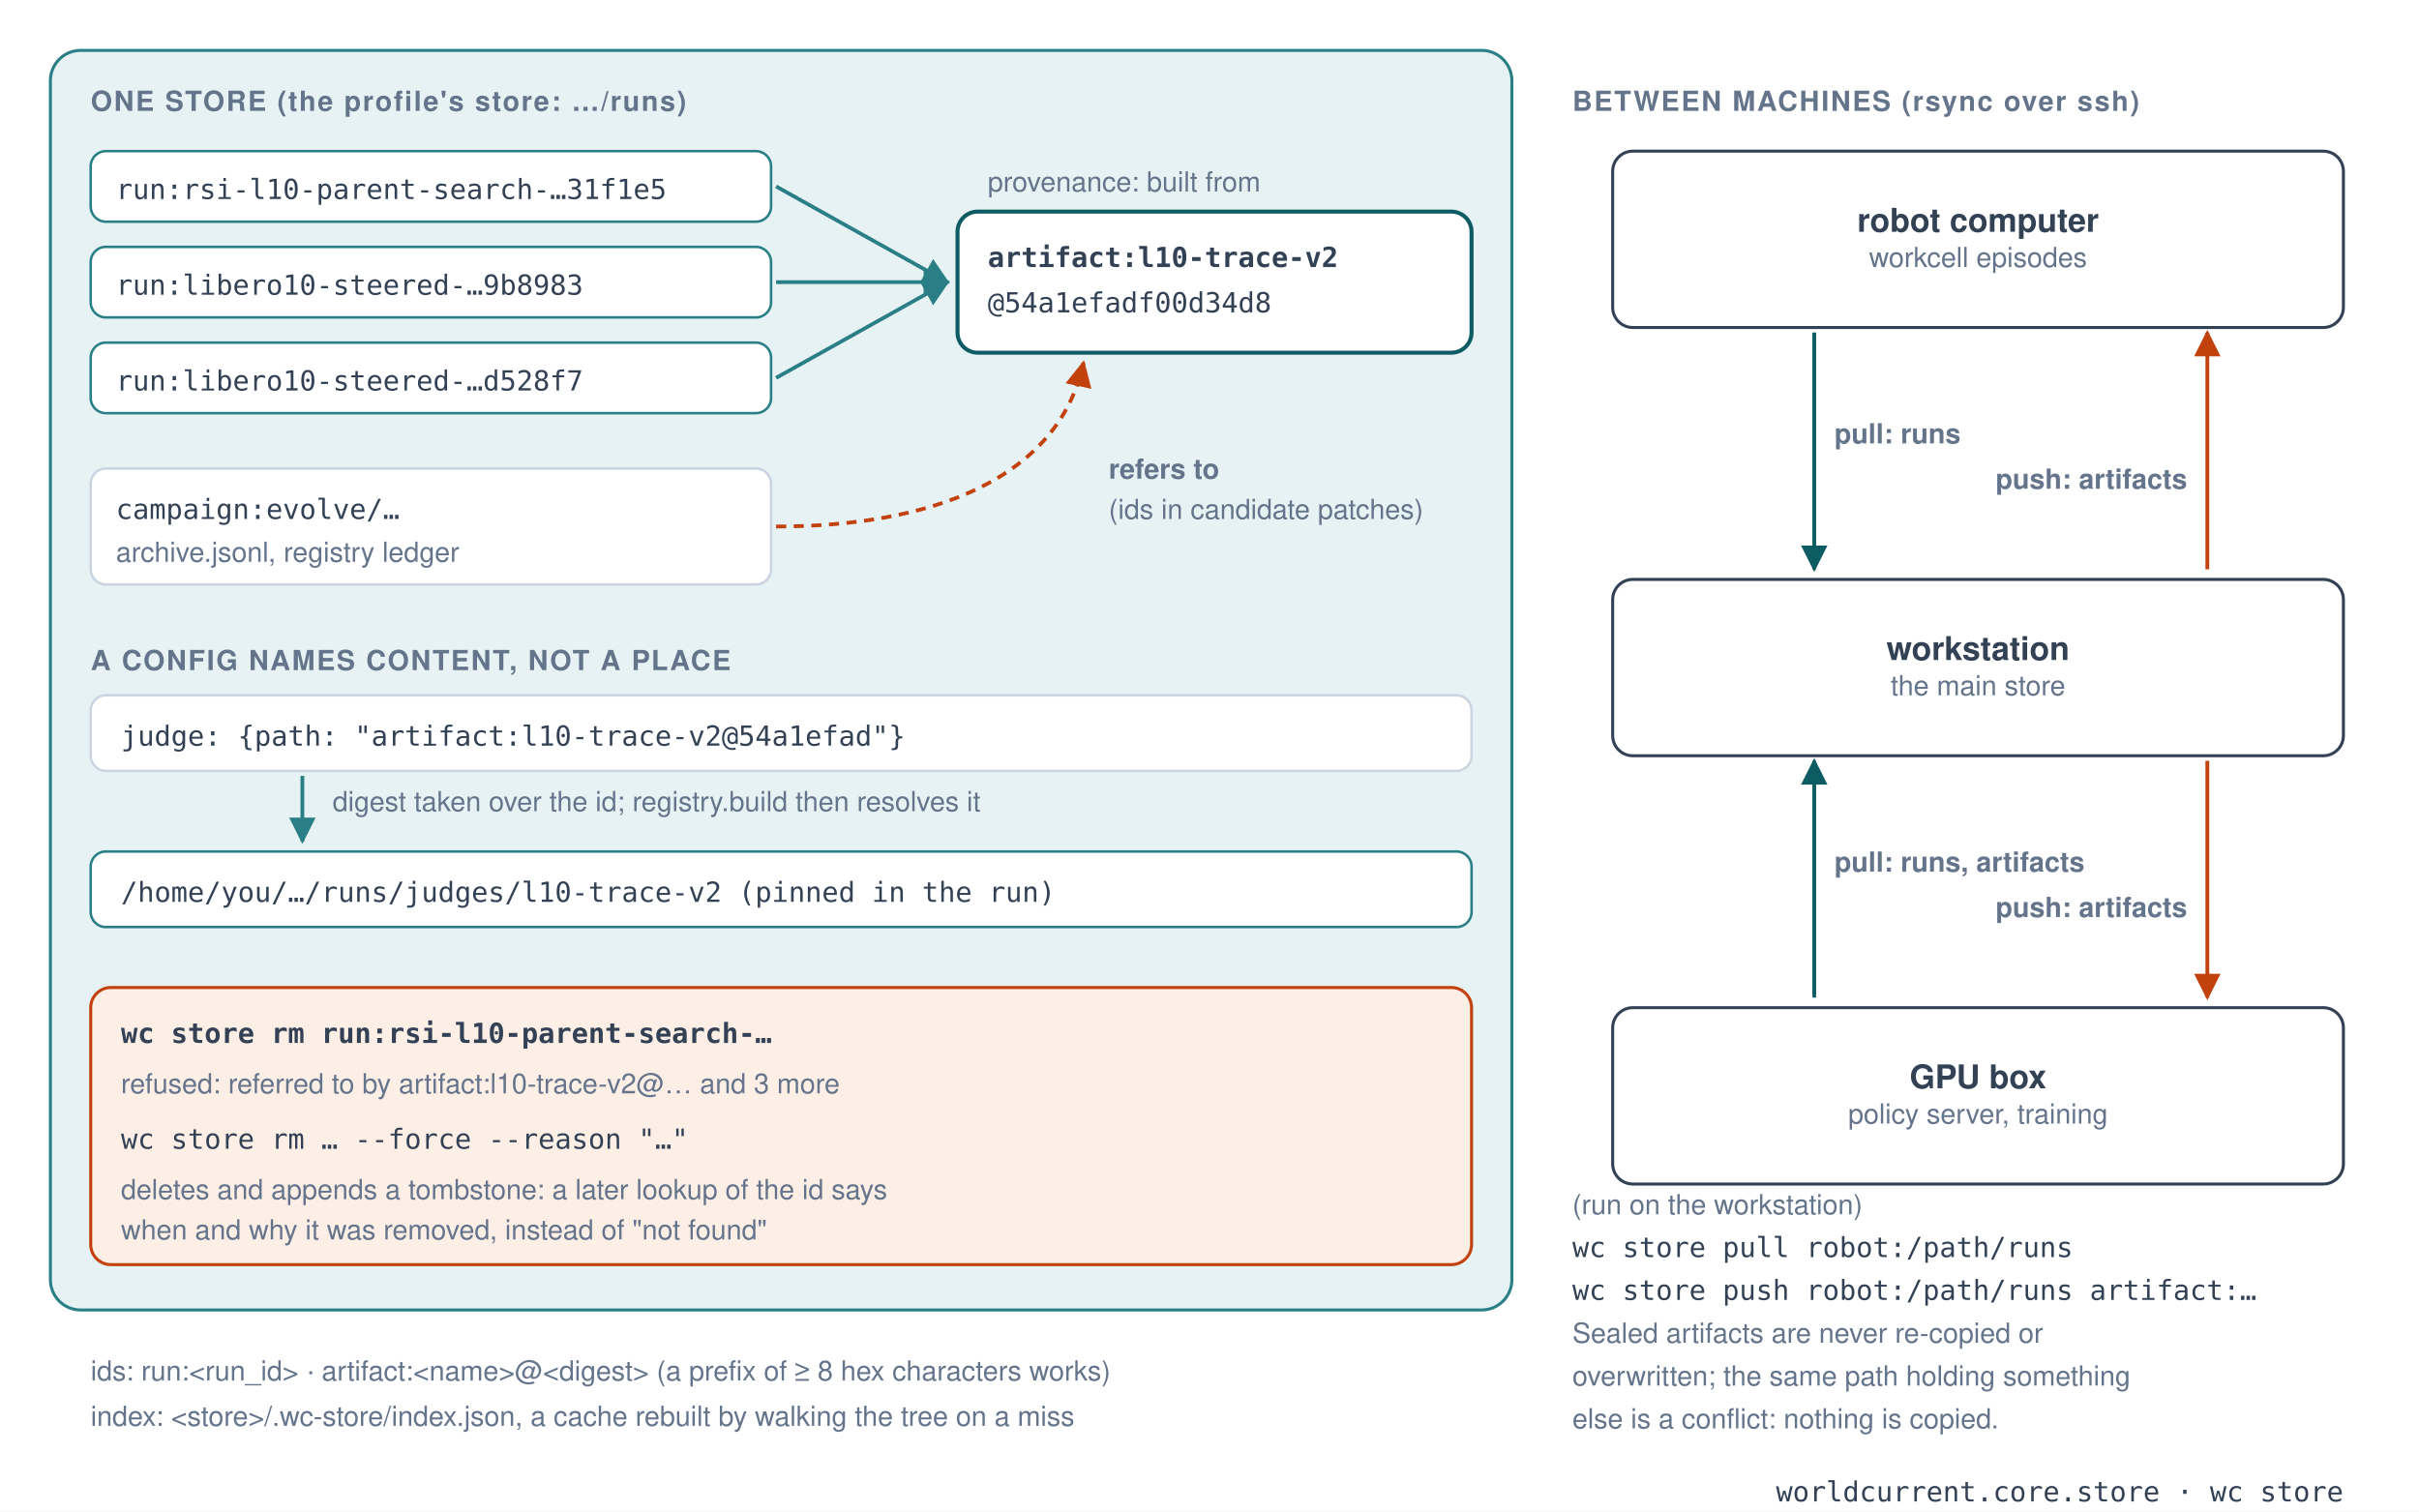
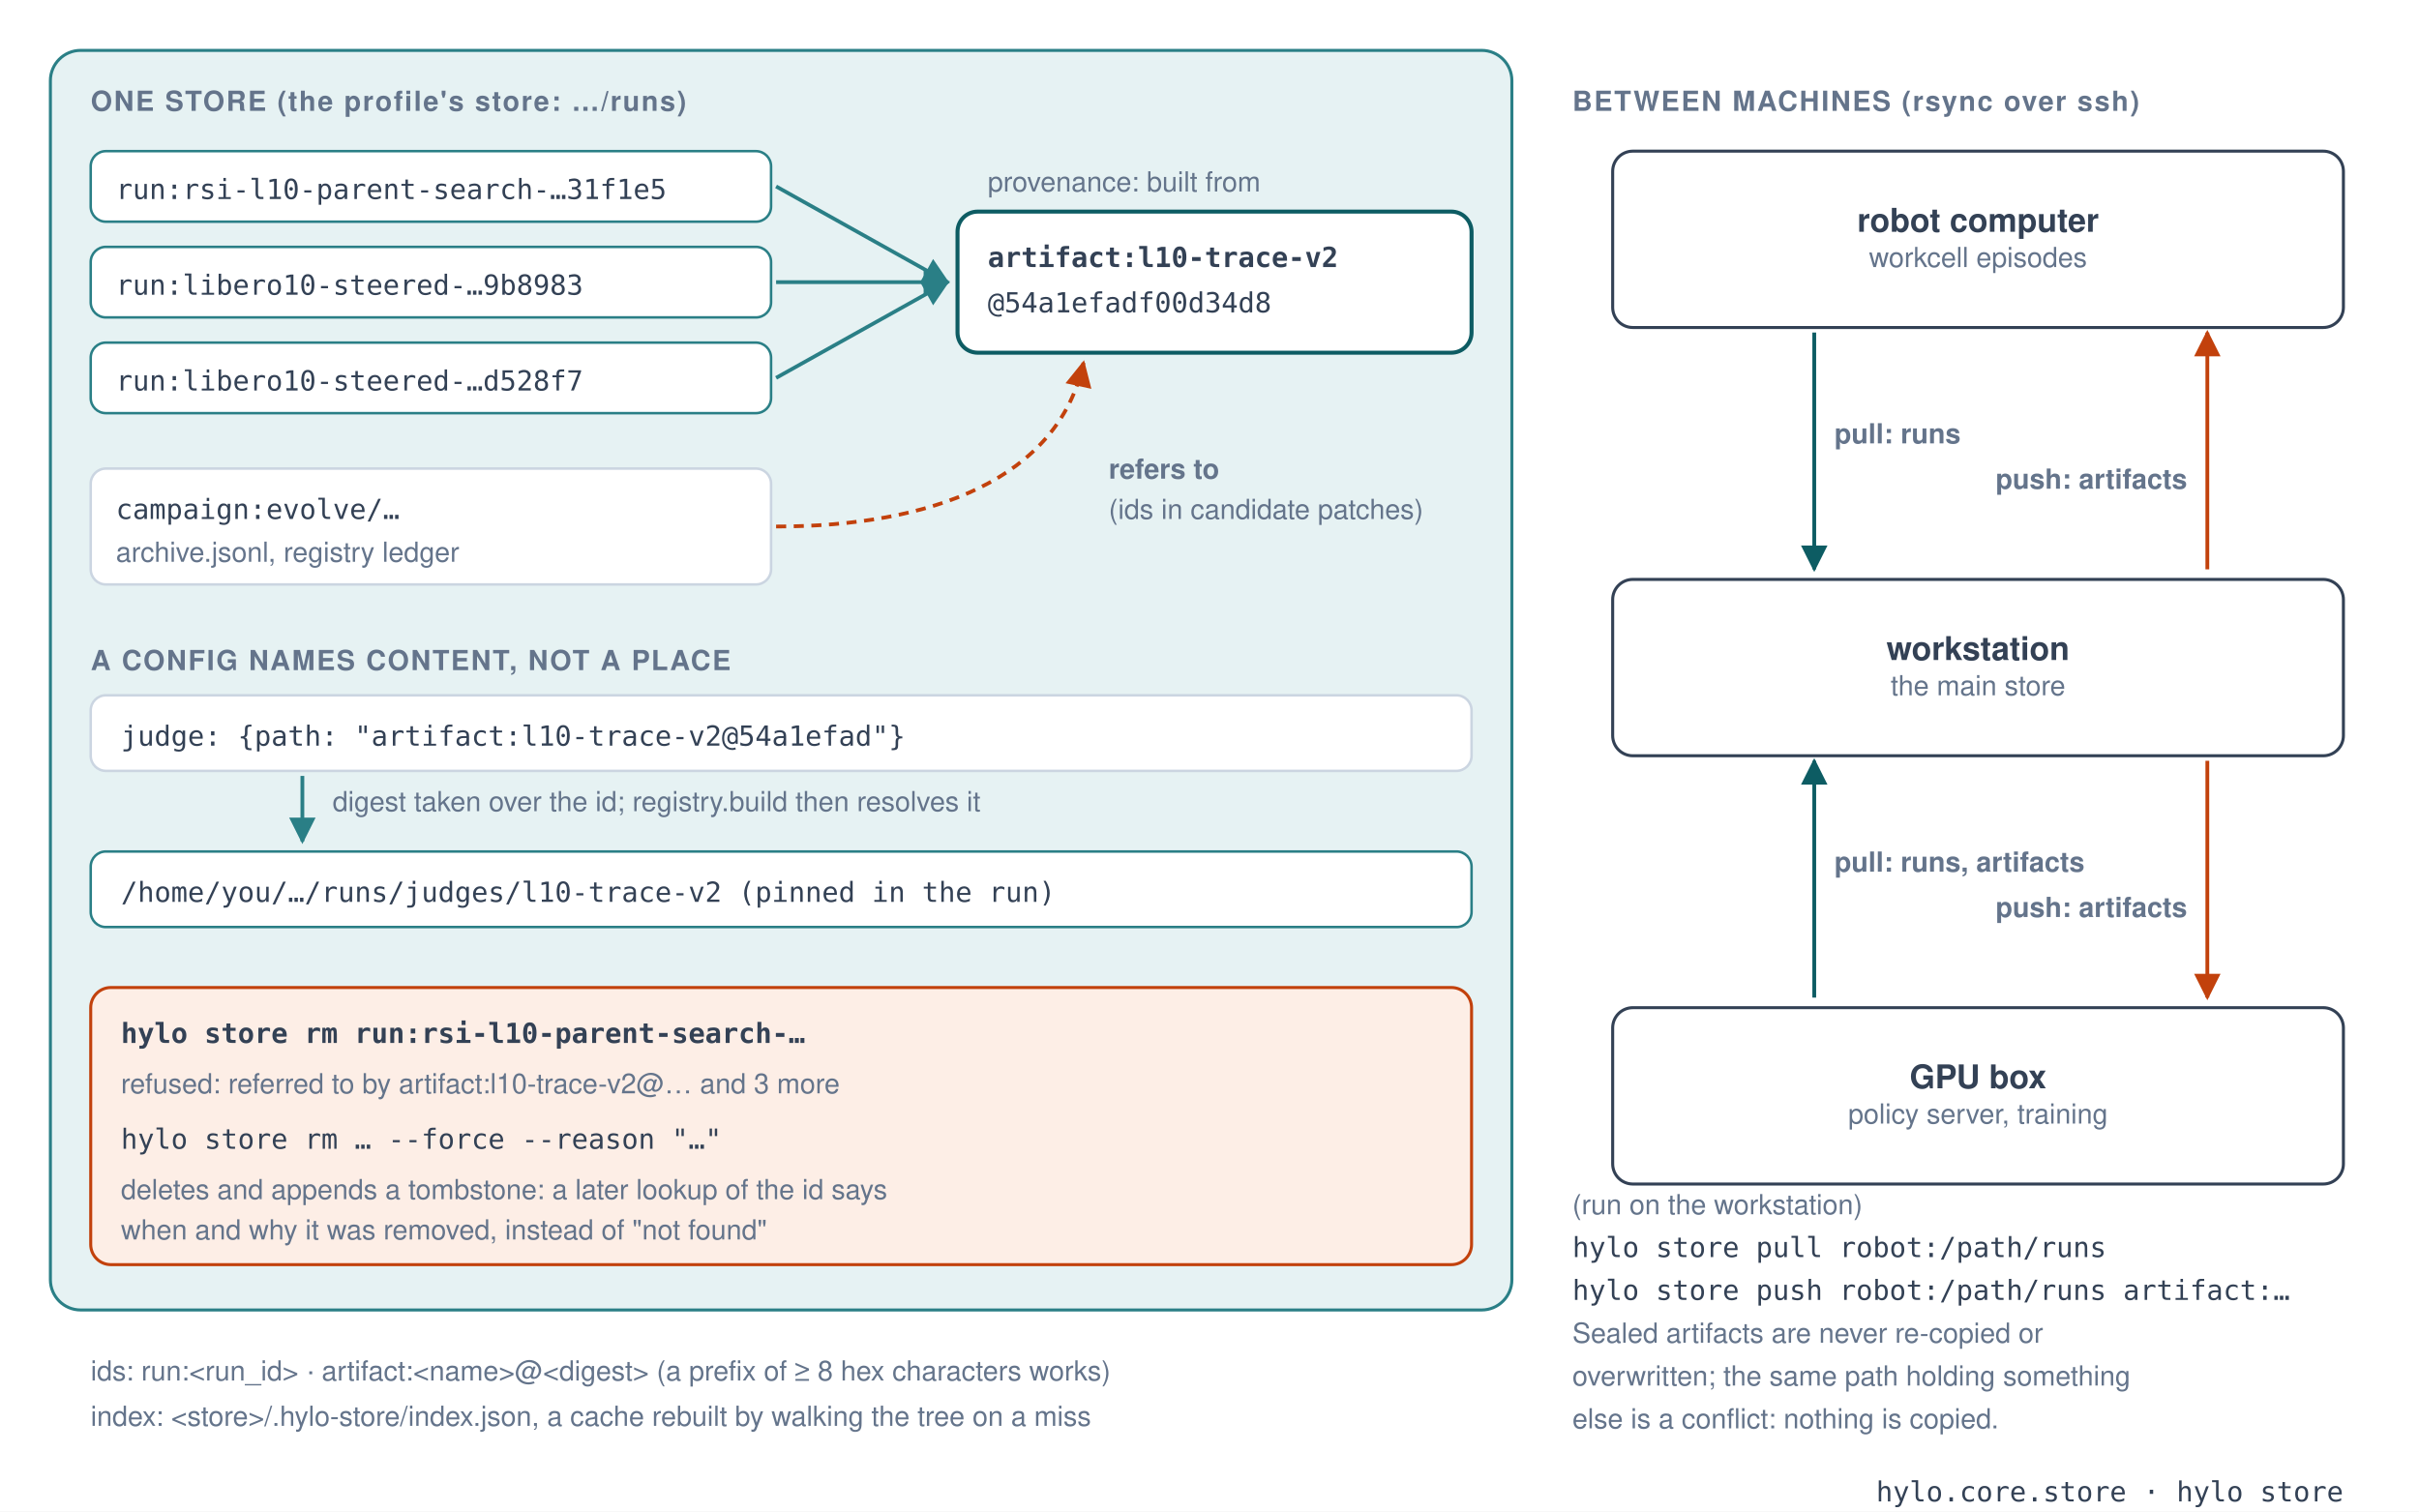
<svg xmlns="http://www.w3.org/2000/svg" viewBox="0 0 960 600" width="960" height="600" role="img" aria-labelledby="title desc">
  <defs>
    <style>
  text { font-family: IBM Plex Sans, Helvetica, Arial, sans-serif; fill: #334155; }
  .t { font-size: 13px; font-weight: 600; }
  .s { font-size: 11px; fill: #64748b; }
  .h { font-size: 15px; font-weight: 700; }
  .cap { font-size: 11px; font-weight: 600; letter-spacing: .06em; fill: #64748b; }
  .m { font-family: IBM Plex Mono, Menlo, Consolas, monospace; font-size: 11px; }
  .w { fill: #ffffff; }
</style>
    <marker id="a-64748b" viewBox="0 0 10 10" refX="9" refY="5" markerWidth="7" markerHeight="7" orient="auto-start-reverse">
      <path d="M0,0 L10,5 L0,10 z" fill="#64748b" />
    </marker>
    <marker id="a-0d5c63" viewBox="0 0 10 10" refX="9" refY="5" markerWidth="7" markerHeight="7" orient="auto-start-reverse">
      <path d="M0,0 L10,5 L0,10 z" fill="#0d5c63" />
    </marker>
    <marker id="a-2a7f86" viewBox="0 0 10 10" refX="9" refY="5" markerWidth="7" markerHeight="7" orient="auto-start-reverse">
      <path d="M0,0 L10,5 L0,10 z" fill="#2a7f86" />
    </marker>
    <marker id="a-c2410c" viewBox="0 0 10 10" refX="9" refY="5" markerWidth="7" markerHeight="7" orient="auto-start-reverse">
      <path d="M0,0 L10,5 L0,10 z" fill="#c2410c" />
    </marker>
    <marker id="a-334155" viewBox="0 0 10 10" refX="9" refY="5" markerWidth="7" markerHeight="7" orient="auto-start-reverse">
      <path d="M0,0 L10,5 L0,10 z" fill="#334155" />
    </marker>
  </defs>
  <rect width="960" height="600" fill="#ffffff" />
  <rect x="20" y="20" width="580" height="500" rx="12" fill="#e6f2f3" stroke="#2a7f86" stroke-width="1.2" />
  <text x="36" y="44" class="cap" text-anchor="start" fill="#0d5c63">ONE STORE (the profile's store: …/runs)</text>
  <rect x="36" y="60" width="270" height="28" rx="6" fill="#fff" stroke="#2a7f86" stroke-width="1" />
  <text x="46" y="79" class="m" text-anchor="start" fill="#0d5c63">run:rsi-l10-parent-search-…31f1e5</text>
  <rect x="36" y="98" width="270" height="28" rx="6" fill="#fff" stroke="#2a7f86" stroke-width="1" />
  <text x="46" y="117" class="m" text-anchor="start" fill="#0d5c63">run:libero10-steered-…9b8983</text>
  <rect x="36" y="136" width="270" height="28" rx="6" fill="#fff" stroke="#2a7f86" stroke-width="1" />
  <text x="46" y="155" class="m" text-anchor="start" fill="#0d5c63">run:libero10-steered-…d528f7</text>
  <rect x="380" y="84" width="204" height="56" rx="8" fill="#fff" stroke="#0d5c63" stroke-width="1.6" />
  <text x="392" y="106" class="m" text-anchor="start" fill="#0d5c63" font-weight="600">artifact:l10-trace-v2</text>
  <text x="392" y="124" class="m" text-anchor="start" fill="#0d5c63">@54a1efadf00d34d8</text>
  <path d="M308,74 L376,112" fill="none" stroke="#2a7f86" stroke-width="1.5" marker-end="url(#a-2a7f86)" />
  <path d="M308,112 L376,112" fill="none" stroke="#2a7f86" stroke-width="1.5" marker-end="url(#a-2a7f86)" />
  <path d="M308,150 L376,112" fill="none" stroke="#2a7f86" stroke-width="1.5" marker-end="url(#a-2a7f86)" />
  <text x="392" y="76" class="s" text-anchor="start">provenance: built from</text>
  <rect x="36" y="186" width="270" height="46" rx="6" fill="#fff" stroke="#cbd5e1" stroke-width="1" />
  <text x="46" y="206" class="m" text-anchor="start">campaign:evolve/…</text>
  <text x="46" y="223" class="s" text-anchor="start">archive.jsonl, registry ledger</text>
  <path d="M308,209 C370,209 420,190 430,144" fill="none" stroke="#c2410c" stroke-width="1.5" stroke-dasharray="4 3" marker-end="url(#a-c2410c)" />
  <text x="440" y="190" class="s" text-anchor="start" fill="#c2410c" font-weight="600">refers to</text>
  <text x="440" y="206" class="s" text-anchor="start" fill="#c2410c">(ids in candidate patches)</text>
  <text x="36" y="266" class="cap" text-anchor="start" fill="#0d5c63">A CONFIG NAMES CONTENT, NOT A PLACE</text>
  <rect x="36" y="276" width="548" height="30" rx="6" fill="#fff" stroke="#cbd5e1" stroke-width="1" />
  <text x="48" y="296" class="m" text-anchor="start">judge: {path: "artifact:l10-trace-v2@54a1efad"}</text>
  <path d="M120,308 L120,334" fill="none" stroke="#2a7f86" stroke-width="1.5" marker-end="url(#a-2a7f86)" />
  <text x="132" y="322" class="s" text-anchor="start">digest taken over the id; registry.build then resolves it</text>
  <rect x="36" y="338" width="548" height="30" rx="6" fill="#fff" stroke="#2a7f86" stroke-width="1" />
  <text x="48" y="358" class="m" text-anchor="start" fill="#0d5c63">/home/you/…/runs/judges/l10-trace-v2  (pinned in the run)</text>
  <rect x="36" y="392" width="548" height="110" rx="8" fill="#fdeee6" stroke="#c2410c" stroke-width="1.2" />
-   <text x="48" y="414" class="m" text-anchor="start" fill="#c2410c" font-weight="600">wc store rm run:rsi-l10-parent-search-…</text>
+   <text x="48" y="414" class="m" text-anchor="start" fill="#c2410c" font-weight="600">hylo store rm run:rsi-l10-parent-search-…</text>
  <text x="48" y="434" class="s" text-anchor="start">refused: referred to by artifact:l10-trace-v2@… and 3 more</text>
-   <text x="48" y="456" class="m" text-anchor="start" fill="#c2410c">wc store rm … --force --reason "…"</text>
+   <text x="48" y="456" class="m" text-anchor="start" fill="#c2410c">hylo store rm … --force --reason "…"</text>
  <text x="48" y="476" class="s" text-anchor="start">deletes and appends a tombstone: a later lookup of the id says</text>
  <text x="48" y="492" class="s" text-anchor="start">when and why it was removed, instead of "not found"</text>
  <text x="624" y="44" class="cap" text-anchor="start">BETWEEN MACHINES (rsync over ssh)</text>
  <rect x="640" y="60" width="290" height="70" rx="8" fill="#fff" stroke="#334155" stroke-width="1.2" />
  <text x="785.0" y="92.0" class="t" text-anchor="middle">robot computer</text>
  <text x="785.0" y="106.0" class="s" text-anchor="middle">workcell episodes</text>
  <rect x="640" y="230" width="290" height="70" rx="8" fill="#fff" stroke="#334155" stroke-width="1.2" />
  <text x="785.0" y="262.0" class="t" text-anchor="middle">workstation</text>
  <text x="785.0" y="276.0" class="s" text-anchor="middle">the main store</text>
  <rect x="640" y="400" width="290" height="70" rx="8" fill="#fff" stroke="#334155" stroke-width="1.2" />
  <text x="785.0" y="432.0" class="t" text-anchor="middle">GPU box</text>
  <text x="785.0" y="446.0" class="s" text-anchor="middle">policy server, training</text>
  <path d="M720,132 L720,226" fill="none" stroke="#0d5c63" stroke-width="1.5" marker-end="url(#a-0d5c63)" />
  <text x="728" y="176" class="s" text-anchor="start" fill="#0d5c63" font-weight="600">pull: runs</text>
  <path d="M876,226 L876,132" fill="none" stroke="#c2410c" stroke-width="1.5" marker-end="url(#a-c2410c)" />
  <text x="868" y="194" class="s" text-anchor="end" fill="#c2410c" font-weight="600">push: artifacts</text>
  <path d="M720,396 L720,302" fill="none" stroke="#0d5c63" stroke-width="1.5" marker-end="url(#a-0d5c63)" />
  <text x="728" y="346" class="s" text-anchor="start" fill="#0d5c63" font-weight="600">pull: runs, artifacts</text>
  <path d="M876,302 L876,396" fill="none" stroke="#c2410c" stroke-width="1.5" marker-end="url(#a-c2410c)" />
  <text x="868" y="364" class="s" text-anchor="end" fill="#c2410c" font-weight="600">push: artifacts</text>
  <text x="624" y="482" class="s" text-anchor="start" fill="#64748b">(run on the workstation)</text>
-   <text x="624" y="499" class="m" text-anchor="start" fill="#334155">wc store pull robot:/path/runs</text>
-   <text x="624" y="516" class="m" text-anchor="start" fill="#334155">wc store push robot:/path/runs artifact:…</text>
+   <text x="624" y="499" class="m" text-anchor="start" fill="#334155">hylo store pull robot:/path/runs</text>
+   <text x="624" y="516" class="m" text-anchor="start" fill="#334155">hylo store push robot:/path/runs artifact:…</text>
  <text x="624" y="533" class="s" text-anchor="start" fill="#64748b">Sealed artifacts are never re-copied or</text>
  <text x="624" y="550" class="s" text-anchor="start" fill="#64748b">overwritten; the same path holding something</text>
  <text x="624" y="567" class="s" text-anchor="start" fill="#64748b">else is a conflict: nothing is copied.</text>
  <text x="36" y="548" class="s" text-anchor="start">ids: run:&lt;run_id&gt; · artifact:&lt;name&gt;@&lt;digest&gt; (a prefix of ≥ 8 hex characters works)</text>
-   <text x="36" y="566" class="s" text-anchor="start">index: &lt;store&gt;/.wc-store/index.json, a cache rebuilt by walking the tree on a miss</text>
-   <text x="930" y="596" class="m" text-anchor="end" fill="#64748b">worldcurrent.core.store · wc store</text>
+   <text x="36" y="566" class="s" text-anchor="start">index: &lt;store&gt;/.hylo-store/index.json, a cache rebuilt by walking the tree on a miss</text>
+   <text x="930" y="596" class="m" text-anchor="end" fill="#64748b">hylo.core.store · hylo store</text>
</svg>
